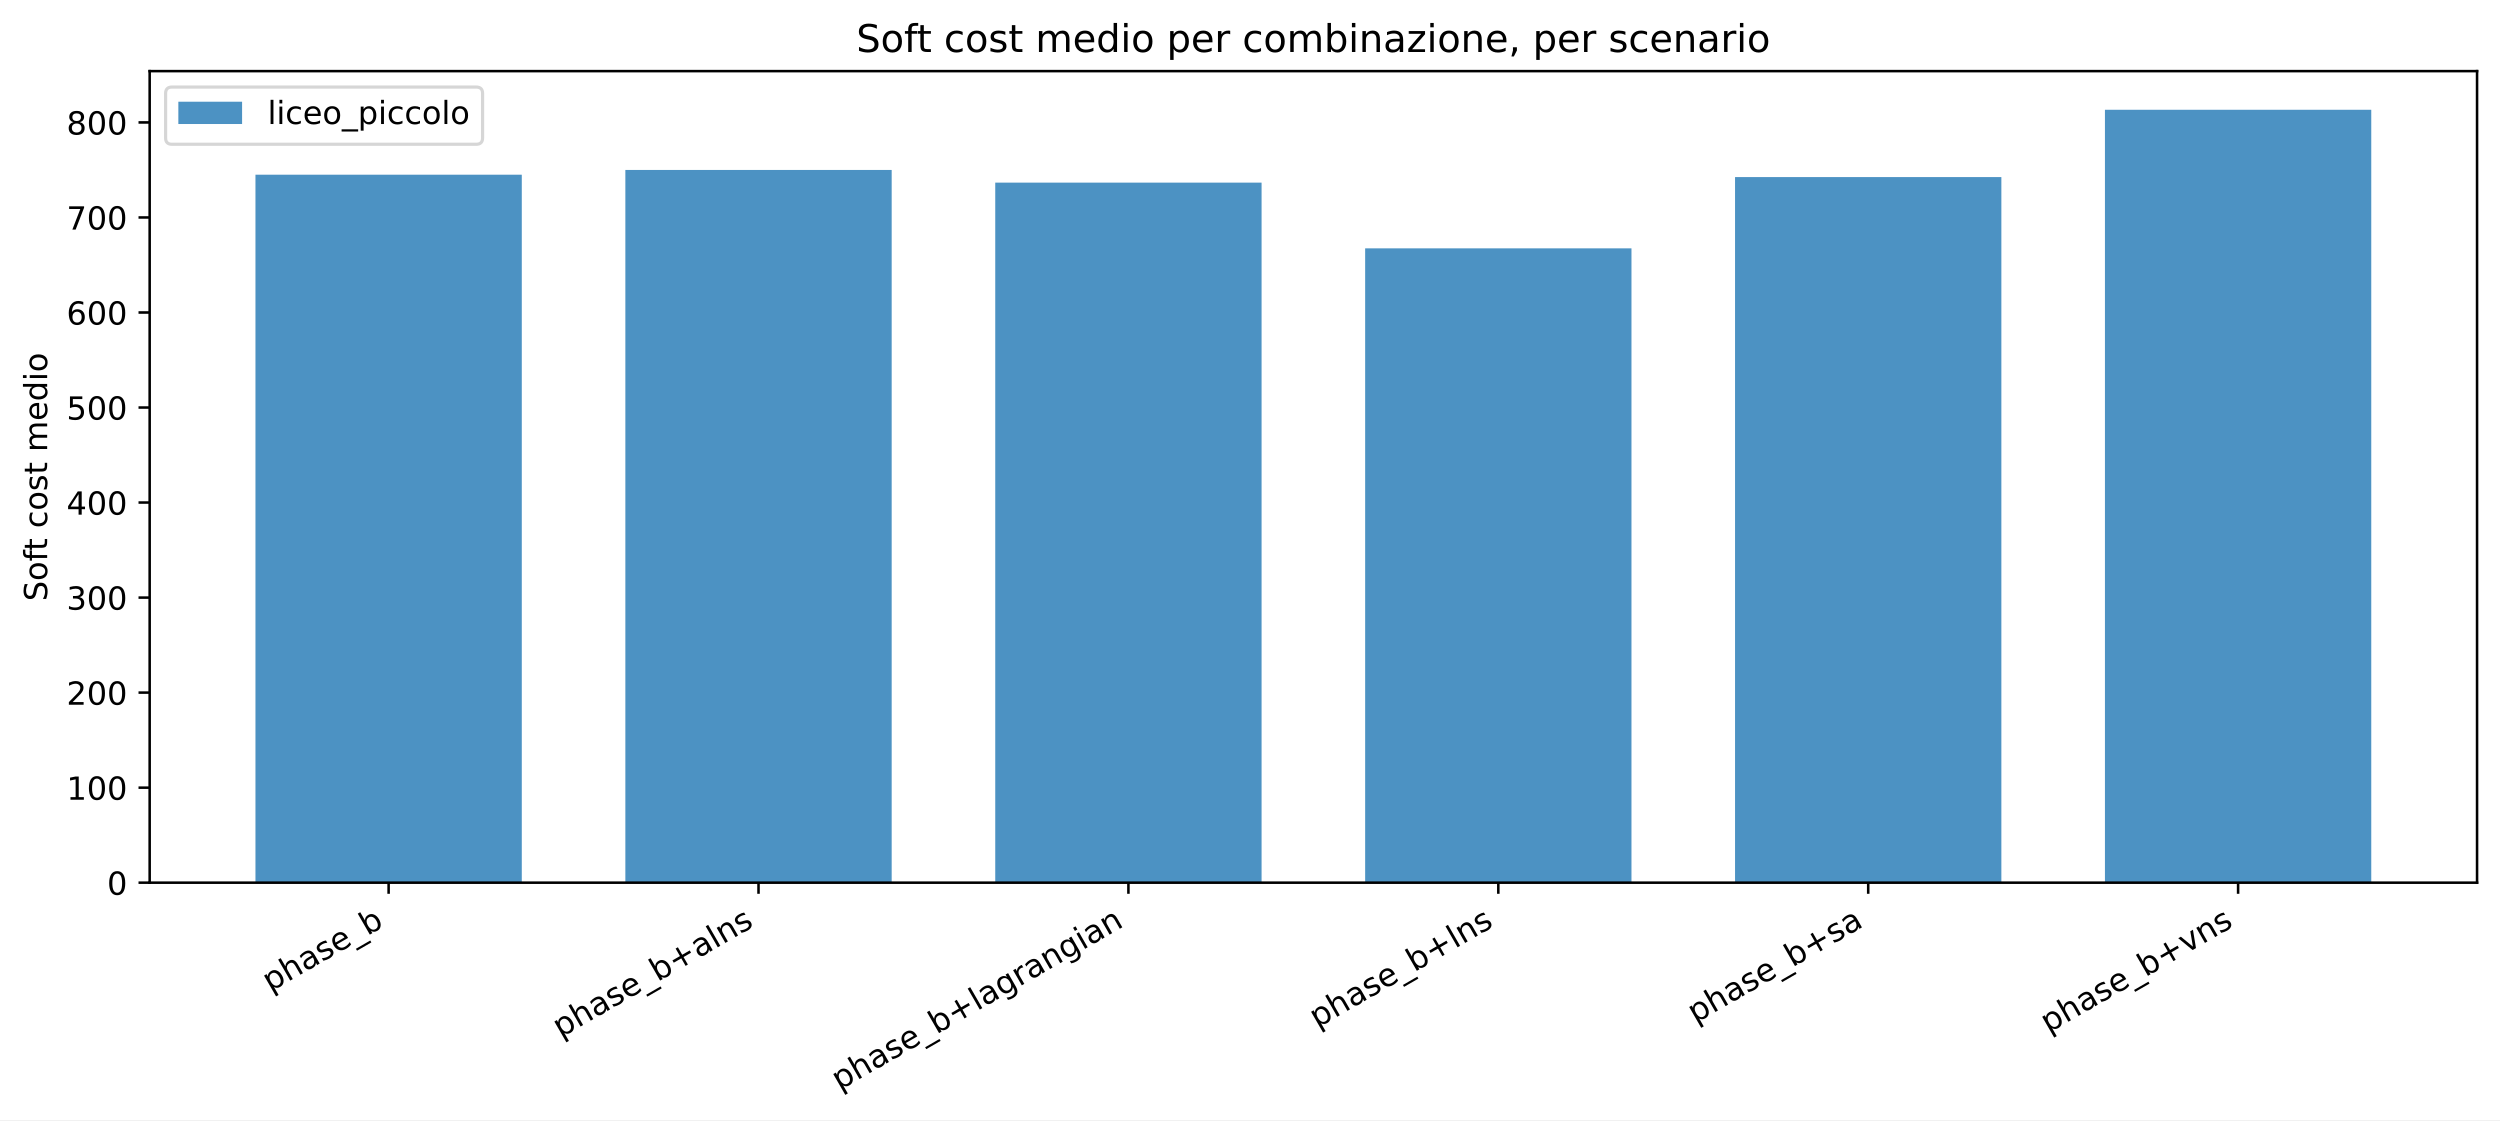
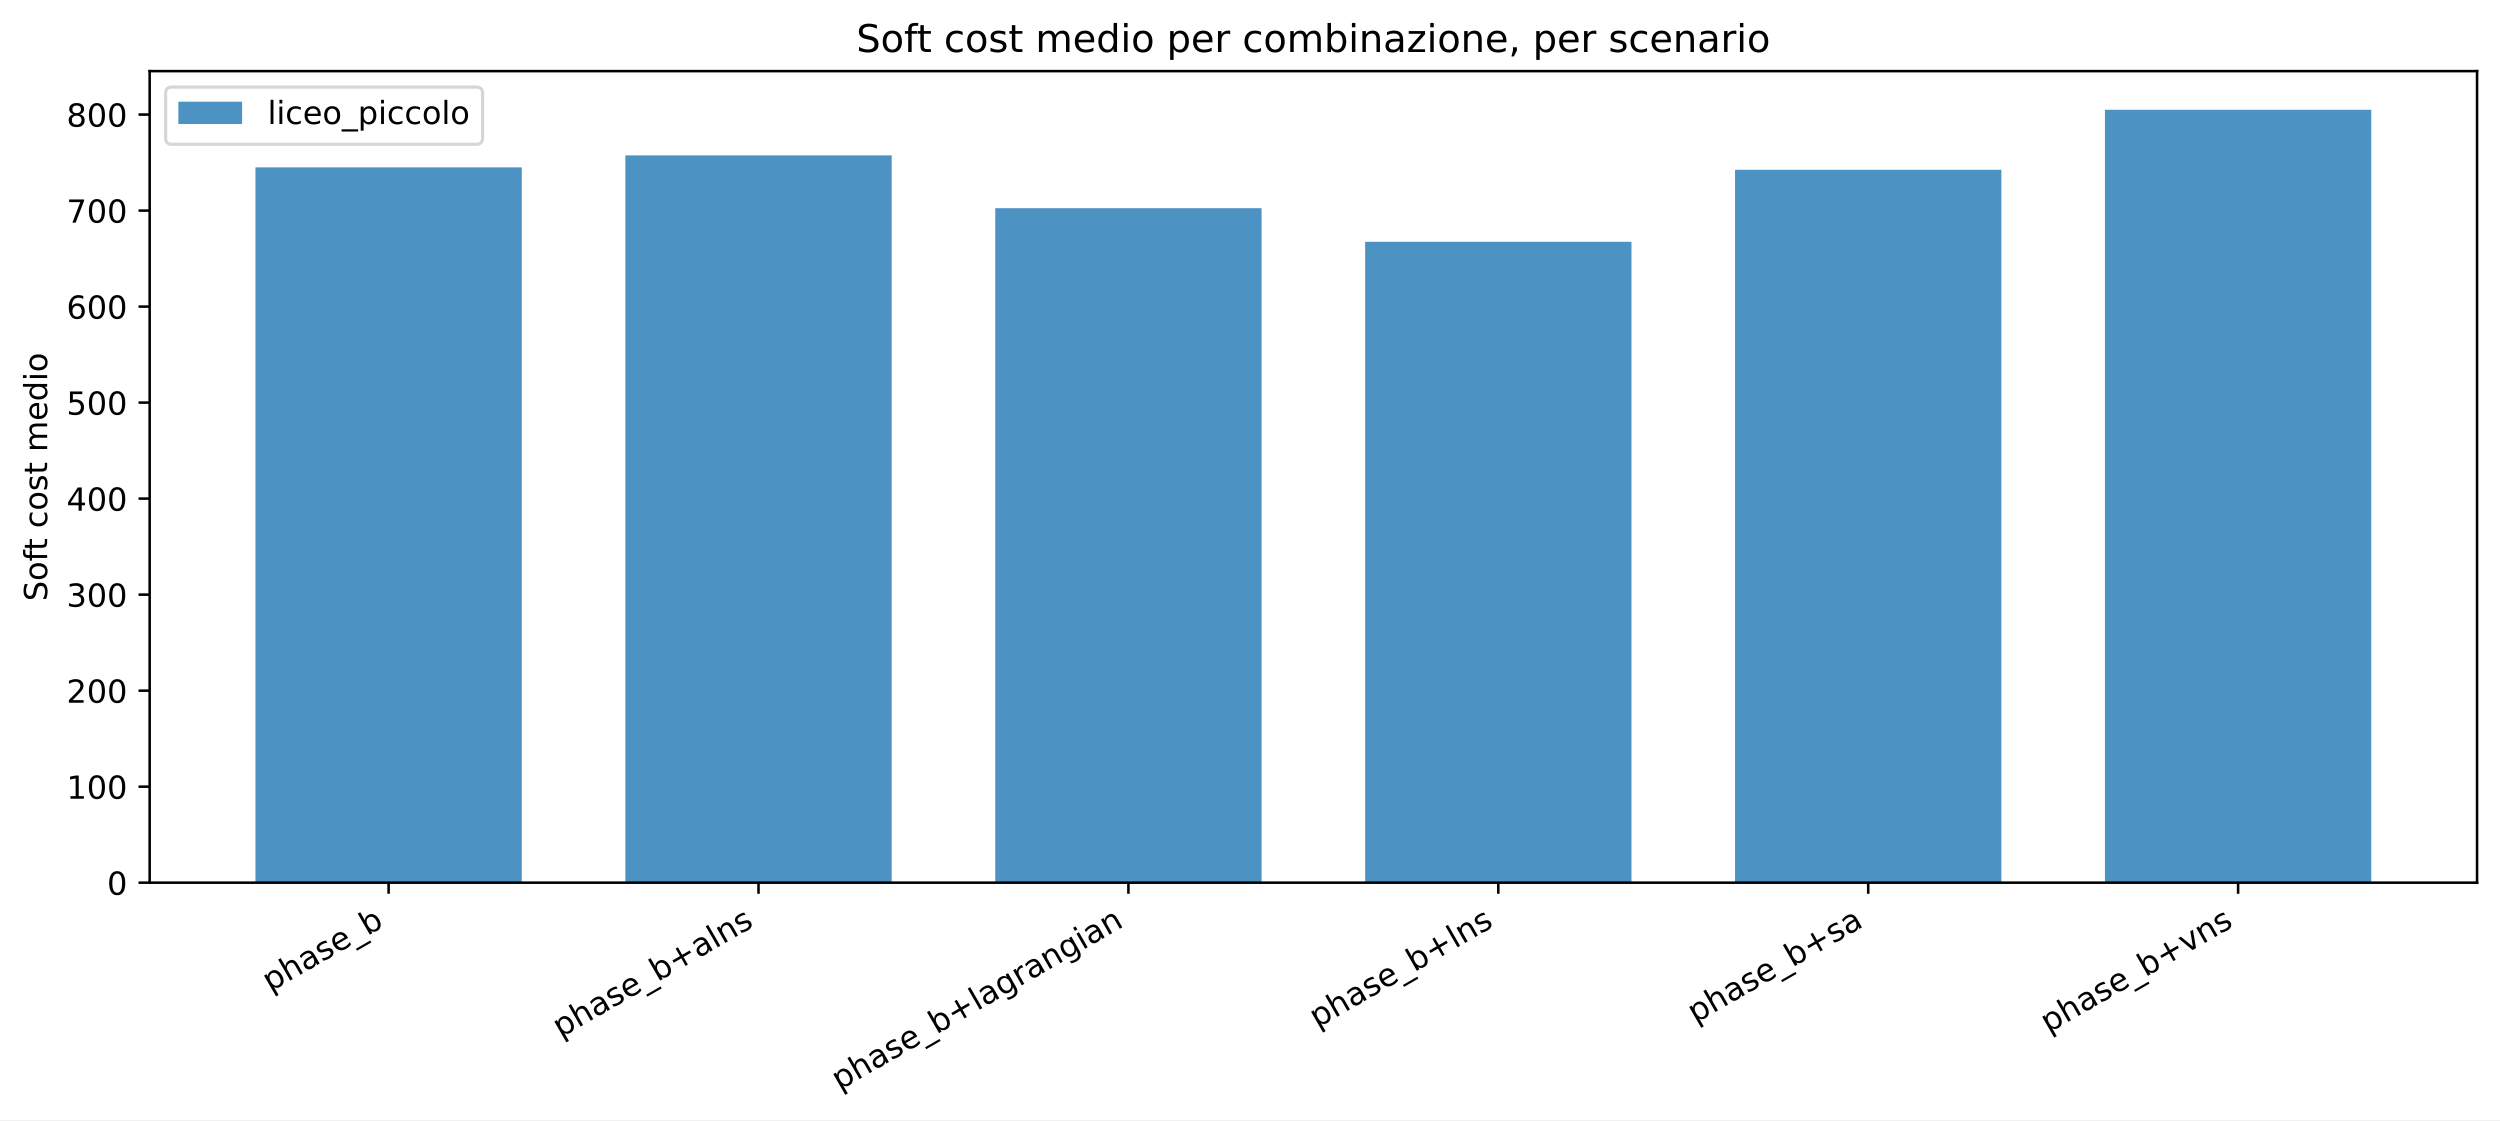
<svg xmlns="http://www.w3.org/2000/svg" xmlns:xlink="http://www.w3.org/1999/xlink" width="784.496pt" height="351.467pt" viewBox="0 0 784.496 351.467" version="1.1">
  <defs>
    <style type="text/css">*{stroke-linejoin: round; stroke-linecap: butt}</style>
  </defs>
  <g id="figure_1">
    <g id="patch_1">
      <path d="M 0 351.467  L 784.496 351.467  L 784.496 0  L 0 0  z " style="fill: #ffffff" />
    </g>
    <g id="axes_1">
      <g id="patch_2">
        <path d="M 46.966 276.981  L 777.296 276.981  L 777.296 22.318  L 46.966 22.318  z " style="fill: #ffffff" />
      </g>
      <g id="patch_3">
-         <path d="M 80.162 276.981  L 163.735 276.981  L 163.735 54.822  L 80.162 54.822  z " clip-path="url(#p5555bc2d50)" style="fill: #1f77b4; opacity: 0.8" />
+         <path d="M 80.162 276.981  L 163.735 276.981  L 163.735 52.522  L 80.162 52.522  z " clip-path="url(#p2e72223a0e)" style="fill: #1f77b4; opacity: 0.8" />
      </g>
      <g id="patch_4">
-         <path d="M 196.235 276.981  L 279.808 276.981  L 279.808 53.331  L 196.235 53.331  z " clip-path="url(#p5555bc2d50)" style="fill: #1f77b4; opacity: 0.8" />
+         <path d="M 196.235 276.981  L 279.808 276.981  L 279.808 48.756  L 196.235 48.756  z " clip-path="url(#p2e72223a0e)" style="fill: #1f77b4; opacity: 0.8" />
      </g>
      <g id="patch_5">
-         <path d="M 312.308 276.981  L 395.88 276.981  L 395.88 57.307  L 312.308 57.307  z " clip-path="url(#p5555bc2d50)" style="fill: #1f77b4; opacity: 0.8" />
+         <path d="M 312.308 276.981  L 395.88 276.981  L 395.88 65.327  L 312.308 65.327  z " clip-path="url(#p2e72223a0e)" style="fill: #1f77b4; opacity: 0.8" />
      </g>
      <g id="patch_6">
-         <path d="M 428.381 276.981  L 511.953 276.981  L 511.953 77.932  L 428.381 77.932  z " clip-path="url(#p5555bc2d50)" style="fill: #1f77b4; opacity: 0.8" />
+         <path d="M 428.381 276.981  L 511.953 276.981  L 511.953 75.872  L 428.381 75.872  z " clip-path="url(#p2e72223a0e)" style="fill: #1f77b4; opacity: 0.8" />
      </g>
      <g id="patch_7">
-         <path d="M 544.454 276.981  L 628.026 276.981  L 628.026 55.567  L 544.454 55.567  z " clip-path="url(#p5555bc2d50)" style="fill: #1f77b4; opacity: 0.8" />
+         <path d="M 544.454 276.981  L 628.026 276.981  L 628.026 53.275  L 544.454 53.275  z " clip-path="url(#p2e72223a0e)" style="fill: #1f77b4; opacity: 0.8" />
      </g>
      <g id="patch_8">
-         <path d="M 660.526 276.981  L 744.099 276.981  L 744.099 34.445  L 660.526 34.445  z " clip-path="url(#p5555bc2d50)" style="fill: #1f77b4; opacity: 0.8" />
+         <path d="M 660.526 276.981  L 744.099 276.981  L 744.099 34.445  L 660.526 34.445  z " clip-path="url(#p2e72223a0e)" style="fill: #1f77b4; opacity: 0.8" />
      </g>
      <g id="matplotlib.axis_1">
        <g id="xtick_1">
          <g id="line2d_1">
            <defs>
-               <path id="m126a533b2a" d="M 0 0  L 0 3.5  " style="stroke: #000000; stroke-width: 0.8" />
+               <path id="m4ba6f1b2e4" d="M 0 0  L 0 3.5  " style="stroke: #000000; stroke-width: 0.8" />
            </defs>
            <g>
-               <use xlink:href="#m126a533b2a" x="121.949" y="276.981" style="stroke: #000000; stroke-width: 0.8" />
+               <use xlink:href="#m4ba6f1b2e4" x="121.949" y="276.981" style="stroke: #000000; stroke-width: 0.8" />
            </g>
          </g>
          <g id="text_1">
            <g transform="translate(84.80804 311.3238) rotate(-30) scale(0.1 -0.1)">
              <defs>
                <path id="DejaVuSans-70" d="M 1159 525  L 1159 -1331  L 581 -1331  L 581 3500  L 1159 3500  L 1159 2969  Q 1341 3281 1617 3432  Q 1894 3584 2278 3584  Q 2916 3584 3314 3078  Q 3713 2572 3713 1747  Q 3713 922 3314 415  Q 2916 -91 2278 -91  Q 1894 -91 1617 61  Q 1341 213 1159 525  z M 3116 1747  Q 3116 2381 2855 2742  Q 2594 3103 2138 3103  Q 1681 3103 1420 2742  Q 1159 2381 1159 1747  Q 1159 1113 1420 752  Q 1681 391 2138 391  Q 2594 391 2855 752  Q 3116 1113 3116 1747  z " transform="scale(0.015625)" />
                <path id="DejaVuSans-68" d="M 3513 2113  L 3513 0  L 2938 0  L 2938 2094  Q 2938 2591 2744 2837  Q 2550 3084 2163 3084  Q 1697 3084 1428 2787  Q 1159 2491 1159 1978  L 1159 0  L 581 0  L 581 4863  L 1159 4863  L 1159 2956  Q 1366 3272 1645 3428  Q 1925 3584 2291 3584  Q 2894 3584 3203 3211  Q 3513 2838 3513 2113  z " transform="scale(0.015625)" />
                <path id="DejaVuSans-61" d="M 2194 1759  Q 1497 1759 1228 1600  Q 959 1441 959 1056  Q 959 750 1161 570  Q 1363 391 1709 391  Q 2188 391 2477 730  Q 2766 1069 2766 1631  L 2766 1759  L 2194 1759  z M 3341 1997  L 3341 0  L 2766 0  L 2766 531  Q 2569 213 2275 61  Q 1981 -91 1556 -91  Q 1019 -91 701 211  Q 384 513 384 1019  Q 384 1609 779 1909  Q 1175 2209 1959 2209  L 2766 2209  L 2766 2266  Q 2766 2663 2505 2880  Q 2244 3097 1772 3097  Q 1472 3097 1187 3025  Q 903 2953 641 2809  L 641 3341  Q 956 3463 1253 3523  Q 1550 3584 1831 3584  Q 2591 3584 2966 3190  Q 3341 2797 3341 1997  z " transform="scale(0.015625)" />
                <path id="DejaVuSans-73" d="M 2834 3397  L 2834 2853  Q 2591 2978 2328 3040  Q 2066 3103 1784 3103  Q 1356 3103 1142 2972  Q 928 2841 928 2578  Q 928 2378 1081 2264  Q 1234 2150 1697 2047  L 1894 2003  Q 2506 1872 2764 1633  Q 3022 1394 3022 966  Q 3022 478 2636 193  Q 2250 -91 1575 -91  Q 1294 -91 989 -36  Q 684 19 347 128  L 347 722  Q 666 556 975 473  Q 1284 391 1588 391  Q 1994 391 2212 530  Q 2431 669 2431 922  Q 2431 1156 2273 1281  Q 2116 1406 1581 1522  L 1381 1569  Q 847 1681 609 1914  Q 372 2147 372 2553  Q 372 3047 722 3315  Q 1072 3584 1716 3584  Q 2034 3584 2315 3537  Q 2597 3491 2834 3397  z " transform="scale(0.015625)" />
                <path id="DejaVuSans-65" d="M 3597 1894  L 3597 1613  L 953 1613  Q 991 1019 1311 708  Q 1631 397 2203 397  Q 2534 397 2845 478  Q 3156 559 3463 722  L 3463 178  Q 3153 47 2828 -22  Q 2503 -91 2169 -91  Q 1331 -91 842 396  Q 353 884 353 1716  Q 353 2575 817 3079  Q 1281 3584 2069 3584  Q 2775 3584 3186 3129  Q 3597 2675 3597 1894  z M 3022 2063  Q 3016 2534 2758 2815  Q 2500 3097 2075 3097  Q 1594 3097 1305 2825  Q 1016 2553 972 2059  L 3022 2063  z " transform="scale(0.015625)" />
                <path id="DejaVuSans-5f" d="M 3263 -1063  L 3263 -1509  L -63 -1509  L -63 -1063  L 3263 -1063  z " transform="scale(0.015625)" />
                <path id="DejaVuSans-62" d="M 3116 1747  Q 3116 2381 2855 2742  Q 2594 3103 2138 3103  Q 1681 3103 1420 2742  Q 1159 2381 1159 1747  Q 1159 1113 1420 752  Q 1681 391 2138 391  Q 2594 391 2855 752  Q 3116 1113 3116 1747  z M 1159 2969  Q 1341 3281 1617 3432  Q 1894 3584 2278 3584  Q 2916 3584 3314 3078  Q 3713 2572 3713 1747  Q 3713 922 3314 415  Q 2916 -91 2278 -91  Q 1894 -91 1617 61  Q 1341 213 1159 525  L 1159 0  L 581 0  L 581 4863  L 1159 4863  L 1159 2969  z " transform="scale(0.015625)" />
              </defs>
              <use xlink:href="#DejaVuSans-70" />
              <use xlink:href="#DejaVuSans-68" transform="translate(63.47656 0)" />
              <use xlink:href="#DejaVuSans-61" transform="translate(126.8555 0)" />
              <use xlink:href="#DejaVuSans-73" transform="translate(188.1348 0)" />
              <use xlink:href="#DejaVuSans-65" transform="translate(240.2344 0)" />
              <use xlink:href="#DejaVuSans-5f" transform="translate(301.7578 0)" />
              <use xlink:href="#DejaVuSans-62" transform="translate(351.7578 0)" />
            </g>
          </g>
        </g>
        <g id="xtick_2">
          <g id="line2d_2">
            <g>
-               <use xlink:href="#m126a533b2a" x="238.021" y="276.981" style="stroke: #000000; stroke-width: 0.8" />
+               <use xlink:href="#m4ba6f1b2e4" x="238.021" y="276.981" style="stroke: #000000; stroke-width: 0.8" />
            </g>
          </g>
          <g id="text_2">
            <g transform="translate(175.9109 325.7403) rotate(-30) scale(0.1 -0.1)">
              <defs>
                <path id="DejaVuSans-2b" d="M 2944 4013  L 2944 2272  L 4684 2272  L 4684 1741  L 2944 1741  L 2944 0  L 2419 0  L 2419 1741  L 678 1741  L 678 2272  L 2419 2272  L 2419 4013  L 2944 4013  z " transform="scale(0.015625)" />
                <path id="DejaVuSans-6c" d="M 603 4863  L 1178 4863  L 1178 0  L 603 0  L 603 4863  z " transform="scale(0.015625)" />
                <path id="DejaVuSans-6e" d="M 3513 2113  L 3513 0  L 2938 0  L 2938 2094  Q 2938 2591 2744 2837  Q 2550 3084 2163 3084  Q 1697 3084 1428 2787  Q 1159 2491 1159 1978  L 1159 0  L 581 0  L 581 3500  L 1159 3500  L 1159 2956  Q 1366 3272 1645 3428  Q 1925 3584 2291 3584  Q 2894 3584 3203 3211  Q 3513 2838 3513 2113  z " transform="scale(0.015625)" />
              </defs>
              <use xlink:href="#DejaVuSans-70" />
              <use xlink:href="#DejaVuSans-68" transform="translate(63.47656 0)" />
              <use xlink:href="#DejaVuSans-61" transform="translate(126.8555 0)" />
              <use xlink:href="#DejaVuSans-73" transform="translate(188.1348 0)" />
              <use xlink:href="#DejaVuSans-65" transform="translate(240.2344 0)" />
              <use xlink:href="#DejaVuSans-5f" transform="translate(301.7578 0)" />
              <use xlink:href="#DejaVuSans-62" transform="translate(351.7578 0)" />
              <use xlink:href="#DejaVuSans-2b" transform="translate(415.2344 0)" />
              <use xlink:href="#DejaVuSans-61" transform="translate(499.0234 0)" />
              <use xlink:href="#DejaVuSans-6c" transform="translate(560.3027 0)" />
              <use xlink:href="#DejaVuSans-6e" transform="translate(588.0859 0)" />
              <use xlink:href="#DejaVuSans-73" transform="translate(651.4648 0)" />
            </g>
          </g>
        </g>
        <g id="xtick_3">
          <g id="line2d_3">
            <g>
-               <use xlink:href="#m126a533b2a" x="354.094" y="276.981" style="stroke: #000000; stroke-width: 0.8" />
+               <use xlink:href="#m4ba6f1b2e4" x="354.094" y="276.981" style="stroke: #000000; stroke-width: 0.8" />
            </g>
          </g>
          <g id="text_3">
            <g transform="translate(263.4305 342.2254) rotate(-30) scale(0.1 -0.1)">
              <defs>
                <path id="DejaVuSans-67" d="M 2906 1791  Q 2906 2416 2648 2759  Q 2391 3103 1925 3103  Q 1463 3103 1205 2759  Q 947 2416 947 1791  Q 947 1169 1205 825  Q 1463 481 1925 481  Q 2391 481 2648 825  Q 2906 1169 2906 1791  z M 3481 434  Q 3481 -459 3084 -895  Q 2688 -1331 1869 -1331  Q 1566 -1331 1297 -1286  Q 1028 -1241 775 -1147  L 775 -588  Q 1028 -725 1275 -790  Q 1522 -856 1778 -856  Q 2344 -856 2625 -561  Q 2906 -266 2906 331  L 2906 616  Q 2728 306 2450 153  Q 2172 0 1784 0  Q 1141 0 747 490  Q 353 981 353 1791  Q 353 2603 747 3093  Q 1141 3584 1784 3584  Q 2172 3584 2450 3431  Q 2728 3278 2906 2969  L 2906 3500  L 3481 3500  L 3481 434  z " transform="scale(0.015625)" />
                <path id="DejaVuSans-72" d="M 2631 2963  Q 2534 3019 2420 3045  Q 2306 3072 2169 3072  Q 1681 3072 1420 2755  Q 1159 2438 1159 1844  L 1159 0  L 581 0  L 581 3500  L 1159 3500  L 1159 2956  Q 1341 3275 1631 3429  Q 1922 3584 2338 3584  Q 2397 3584 2469 3576  Q 2541 3569 2628 3553  L 2631 2963  z " transform="scale(0.015625)" />
                <path id="DejaVuSans-69" d="M 603 3500  L 1178 3500  L 1178 0  L 603 0  L 603 3500  z M 603 4863  L 1178 4863  L 1178 4134  L 603 4134  L 603 4863  z " transform="scale(0.015625)" />
              </defs>
              <use xlink:href="#DejaVuSans-70" />
              <use xlink:href="#DejaVuSans-68" transform="translate(63.47656 0)" />
              <use xlink:href="#DejaVuSans-61" transform="translate(126.8555 0)" />
              <use xlink:href="#DejaVuSans-73" transform="translate(188.1348 0)" />
              <use xlink:href="#DejaVuSans-65" transform="translate(240.2344 0)" />
              <use xlink:href="#DejaVuSans-5f" transform="translate(301.7578 0)" />
              <use xlink:href="#DejaVuSans-62" transform="translate(351.7578 0)" />
              <use xlink:href="#DejaVuSans-2b" transform="translate(415.2344 0)" />
              <use xlink:href="#DejaVuSans-6c" transform="translate(499.0234 0)" />
              <use xlink:href="#DejaVuSans-61" transform="translate(526.8066 0)" />
              <use xlink:href="#DejaVuSans-67" transform="translate(588.0859 0)" />
              <use xlink:href="#DejaVuSans-72" transform="translate(651.5625 0)" />
              <use xlink:href="#DejaVuSans-61" transform="translate(692.6758 0)" />
              <use xlink:href="#DejaVuSans-6e" transform="translate(753.9551 0)" />
              <use xlink:href="#DejaVuSans-67" transform="translate(817.334 0)" />
              <use xlink:href="#DejaVuSans-69" transform="translate(880.8105 0)" />
              <use xlink:href="#DejaVuSans-61" transform="translate(908.5938 0)" />
              <use xlink:href="#DejaVuSans-6e" transform="translate(969.873 0)" />
            </g>
          </g>
        </g>
        <g id="xtick_4">
          <g id="line2d_4">
            <g>
-               <use xlink:href="#m126a533b2a" x="470.167" y="276.981" style="stroke: #000000; stroke-width: 0.8" />
+               <use xlink:href="#m4ba6f1b2e4" x="470.167" y="276.981" style="stroke: #000000; stroke-width: 0.8" />
            </g>
          </g>
          <g id="text_4">
            <g transform="translate(413.3636 322.6762) rotate(-30) scale(0.1 -0.1)">
              <use xlink:href="#DejaVuSans-70" />
              <use xlink:href="#DejaVuSans-68" transform="translate(63.47656 0)" />
              <use xlink:href="#DejaVuSans-61" transform="translate(126.8555 0)" />
              <use xlink:href="#DejaVuSans-73" transform="translate(188.1348 0)" />
              <use xlink:href="#DejaVuSans-65" transform="translate(240.2344 0)" />
              <use xlink:href="#DejaVuSans-5f" transform="translate(301.7578 0)" />
              <use xlink:href="#DejaVuSans-62" transform="translate(351.7578 0)" />
              <use xlink:href="#DejaVuSans-2b" transform="translate(415.2344 0)" />
              <use xlink:href="#DejaVuSans-6c" transform="translate(499.0234 0)" />
              <use xlink:href="#DejaVuSans-6e" transform="translate(526.8066 0)" />
              <use xlink:href="#DejaVuSans-73" transform="translate(590.1855 0)" />
            </g>
          </g>
        </g>
        <g id="xtick_5">
          <g id="line2d_5">
            <g>
-               <use xlink:href="#m126a533b2a" x="586.24" y="276.981" style="stroke: #000000; stroke-width: 0.8" />
+               <use xlink:href="#m4ba6f1b2e4" x="586.24" y="276.981" style="stroke: #000000; stroke-width: 0.8" />
            </g>
          </g>
          <g id="text_5">
            <g transform="translate(532.0236 321.1824) rotate(-30) scale(0.1 -0.1)">
              <use xlink:href="#DejaVuSans-70" />
              <use xlink:href="#DejaVuSans-68" transform="translate(63.47656 0)" />
              <use xlink:href="#DejaVuSans-61" transform="translate(126.8555 0)" />
              <use xlink:href="#DejaVuSans-73" transform="translate(188.1348 0)" />
              <use xlink:href="#DejaVuSans-65" transform="translate(240.2344 0)" />
              <use xlink:href="#DejaVuSans-5f" transform="translate(301.7578 0)" />
              <use xlink:href="#DejaVuSans-62" transform="translate(351.7578 0)" />
              <use xlink:href="#DejaVuSans-2b" transform="translate(415.2344 0)" />
              <use xlink:href="#DejaVuSans-73" transform="translate(499.0234 0)" />
              <use xlink:href="#DejaVuSans-61" transform="translate(551.123 0)" />
            </g>
          </g>
        </g>
        <g id="xtick_6">
          <g id="line2d_6">
            <g>
-               <use xlink:href="#m126a533b2a" x="702.313" y="276.981" style="stroke: #000000; stroke-width: 0.8" />
+               <use xlink:href="#m4ba6f1b2e4" x="702.313" y="276.981" style="stroke: #000000; stroke-width: 0.8" />
            </g>
          </g>
          <g id="text_6">
            <g transform="translate(642.7893 324.2465) rotate(-30) scale(0.1 -0.1)">
              <defs>
                <path id="DejaVuSans-76" d="M 191 3500  L 800 3500  L 1894 563  L 2988 3500  L 3597 3500  L 2284 0  L 1503 0  L 191 3500  z " transform="scale(0.015625)" />
              </defs>
              <use xlink:href="#DejaVuSans-70" />
              <use xlink:href="#DejaVuSans-68" transform="translate(63.47656 0)" />
              <use xlink:href="#DejaVuSans-61" transform="translate(126.8555 0)" />
              <use xlink:href="#DejaVuSans-73" transform="translate(188.1348 0)" />
              <use xlink:href="#DejaVuSans-65" transform="translate(240.2344 0)" />
              <use xlink:href="#DejaVuSans-5f" transform="translate(301.7578 0)" />
              <use xlink:href="#DejaVuSans-62" transform="translate(351.7578 0)" />
              <use xlink:href="#DejaVuSans-2b" transform="translate(415.2344 0)" />
              <use xlink:href="#DejaVuSans-76" transform="translate(499.0234 0)" />
              <use xlink:href="#DejaVuSans-6e" transform="translate(558.2031 0)" />
              <use xlink:href="#DejaVuSans-73" transform="translate(621.582 0)" />
            </g>
          </g>
        </g>
      </g>
      <g id="matplotlib.axis_2">
        <g id="ytick_1">
          <g id="line2d_7">
            <defs>
-               <path id="m90b33617ba" d="M 0 0  L -3.5 0  " style="stroke: #000000; stroke-width: 0.8" />
+               <path id="m778382816f" d="M 0 0  L -3.5 0  " style="stroke: #000000; stroke-width: 0.8" />
            </defs>
            <g>
-               <use xlink:href="#m90b33617ba" x="46.966" y="276.981" style="stroke: #000000; stroke-width: 0.8" />
+               <use xlink:href="#m778382816f" x="46.966" y="276.981" style="stroke: #000000; stroke-width: 0.8" />
            </g>
          </g>
          <g id="text_7">
            <g transform="translate(33.60312 280.7801) scale(0.1 -0.1)">
              <defs>
                <path id="DejaVuSans-30" d="M 2034 4250  Q 1547 4250 1301 3770  Q 1056 3291 1056 2328  Q 1056 1369 1301 889  Q 1547 409 2034 409  Q 2525 409 2770 889  Q 3016 1369 3016 2328  Q 3016 3291 2770 3770  Q 2525 4250 2034 4250  z M 2034 4750  Q 2819 4750 3233 4129  Q 3647 3509 3647 2328  Q 3647 1150 3233 529  Q 2819 -91 2034 -91  Q 1250 -91 836 529  Q 422 1150 422 2328  Q 422 3509 836 4129  Q 1250 4750 2034 4750  z " transform="scale(0.015625)" />
              </defs>
              <use xlink:href="#DejaVuSans-30" />
            </g>
          </g>
        </g>
        <g id="ytick_2">
          <g id="line2d_8">
            <g>
-               <use xlink:href="#m90b33617ba" x="46.966" y="247.161" style="stroke: #000000; stroke-width: 0.8" />
+               <use xlink:href="#m778382816f" x="46.966" y="246.852" style="stroke: #000000; stroke-width: 0.8" />
            </g>
          </g>
          <g id="text_8">
-             <g transform="translate(20.87813 250.9601) scale(0.1 -0.1)">
+             <g transform="translate(20.87813 250.6514) scale(0.1 -0.1)">
              <defs>
                <path id="DejaVuSans-31" d="M 794 531  L 1825 531  L 1825 4091  L 703 3866  L 703 4441  L 1819 4666  L 2450 4666  L 2450 531  L 3481 531  L 3481 0  L 794 0  L 794 531  z " transform="scale(0.015625)" />
              </defs>
              <use xlink:href="#DejaVuSans-31" />
              <use xlink:href="#DejaVuSans-30" transform="translate(63.62305 0)" />
              <use xlink:href="#DejaVuSans-30" transform="translate(127.2461 0)" />
            </g>
          </g>
        </g>
        <g id="ytick_3">
          <g id="line2d_9">
            <g>
-               <use xlink:href="#m90b33617ba" x="46.966" y="217.341" style="stroke: #000000; stroke-width: 0.8" />
+               <use xlink:href="#m778382816f" x="46.966" y="216.724" style="stroke: #000000; stroke-width: 0.8" />
            </g>
          </g>
          <g id="text_9">
-             <g transform="translate(20.87813 221.1401) scale(0.1 -0.1)">
+             <g transform="translate(20.87813 220.5227) scale(0.1 -0.1)">
              <defs>
                <path id="DejaVuSans-32" d="M 1228 531  L 3431 531  L 3431 0  L 469 0  L 469 531  Q 828 903 1448 1529  Q 2069 2156 2228 2338  Q 2531 2678 2651 2914  Q 2772 3150 2772 3378  Q 2772 3750 2511 3984  Q 2250 4219 1831 4219  Q 1534 4219 1204 4116  Q 875 4013 500 3803  L 500 4441  Q 881 4594 1212 4672  Q 1544 4750 1819 4750  Q 2544 4750 2975 4387  Q 3406 4025 3406 3419  Q 3406 3131 3298 2873  Q 3191 2616 2906 2266  Q 2828 2175 2409 1742  Q 1991 1309 1228 531  z " transform="scale(0.015625)" />
              </defs>
              <use xlink:href="#DejaVuSans-32" />
              <use xlink:href="#DejaVuSans-30" transform="translate(63.62305 0)" />
              <use xlink:href="#DejaVuSans-30" transform="translate(127.2461 0)" />
            </g>
          </g>
        </g>
        <g id="ytick_4">
          <g id="line2d_10">
            <g>
-               <use xlink:href="#m90b33617ba" x="46.966" y="187.521" style="stroke: #000000; stroke-width: 0.8" />
+               <use xlink:href="#m778382816f" x="46.966" y="186.595" style="stroke: #000000; stroke-width: 0.8" />
            </g>
          </g>
          <g id="text_10">
-             <g transform="translate(20.87813 191.3201) scale(0.1 -0.1)">
+             <g transform="translate(20.87813 190.394) scale(0.1 -0.1)">
              <defs>
                <path id="DejaVuSans-33" d="M 2597 2516  Q 3050 2419 3304 2112  Q 3559 1806 3559 1356  Q 3559 666 3084 287  Q 2609 -91 1734 -91  Q 1441 -91 1130 -33  Q 819 25 488 141  L 488 750  Q 750 597 1062 519  Q 1375 441 1716 441  Q 2309 441 2620 675  Q 2931 909 2931 1356  Q 2931 1769 2642 2001  Q 2353 2234 1838 2234  L 1294 2234  L 1294 2753  L 1863 2753  Q 2328 2753 2575 2939  Q 2822 3125 2822 3475  Q 2822 3834 2567 4026  Q 2313 4219 1838 4219  Q 1578 4219 1281 4162  Q 984 4106 628 3988  L 628 4550  Q 988 4650 1302 4700  Q 1616 4750 1894 4750  Q 2613 4750 3031 4423  Q 3450 4097 3450 3541  Q 3450 3153 3228 2886  Q 3006 2619 2597 2516  z " transform="scale(0.015625)" />
              </defs>
              <use xlink:href="#DejaVuSans-33" />
              <use xlink:href="#DejaVuSans-30" transform="translate(63.62305 0)" />
              <use xlink:href="#DejaVuSans-30" transform="translate(127.2461 0)" />
            </g>
          </g>
        </g>
        <g id="ytick_5">
          <g id="line2d_11">
            <g>
-               <use xlink:href="#m90b33617ba" x="46.966" y="157.701" style="stroke: #000000; stroke-width: 0.8" />
+               <use xlink:href="#m778382816f" x="46.966" y="156.466" style="stroke: #000000; stroke-width: 0.8" />
            </g>
          </g>
          <g id="text_11">
-             <g transform="translate(20.87813 161.5001) scale(0.1 -0.1)">
+             <g transform="translate(20.87813 160.2654) scale(0.1 -0.1)">
              <defs>
                <path id="DejaVuSans-34" d="M 2419 4116  L 825 1625  L 2419 1625  L 2419 4116  z M 2253 4666  L 3047 4666  L 3047 1625  L 3713 1625  L 3713 1100  L 3047 1100  L 3047 0  L 2419 0  L 2419 1100  L 313 1100  L 313 1709  L 2253 4666  z " transform="scale(0.015625)" />
              </defs>
              <use xlink:href="#DejaVuSans-34" />
              <use xlink:href="#DejaVuSans-30" transform="translate(63.62305 0)" />
              <use xlink:href="#DejaVuSans-30" transform="translate(127.2461 0)" />
            </g>
          </g>
        </g>
        <g id="ytick_6">
          <g id="line2d_12">
            <g>
-               <use xlink:href="#m90b33617ba" x="46.966" y="127.881" style="stroke: #000000; stroke-width: 0.8" />
+               <use xlink:href="#m778382816f" x="46.966" y="126.337" style="stroke: #000000; stroke-width: 0.8" />
            </g>
          </g>
          <g id="text_12">
-             <g transform="translate(20.87813 131.6801) scale(0.1 -0.1)">
+             <g transform="translate(20.87813 130.1367) scale(0.1 -0.1)">
              <defs>
                <path id="DejaVuSans-35" d="M 691 4666  L 3169 4666  L 3169 4134  L 1269 4134  L 1269 2991  Q 1406 3038 1543 3061  Q 1681 3084 1819 3084  Q 2600 3084 3056 2656  Q 3513 2228 3513 1497  Q 3513 744 3044 326  Q 2575 -91 1722 -91  Q 1428 -91 1123 -41  Q 819 9 494 109  L 494 744  Q 775 591 1075 516  Q 1375 441 1709 441  Q 2250 441 2565 725  Q 2881 1009 2881 1497  Q 2881 1984 2565 2268  Q 2250 2553 1709 2553  Q 1456 2553 1204 2497  Q 953 2441 691 2322  L 691 4666  z " transform="scale(0.015625)" />
              </defs>
              <use xlink:href="#DejaVuSans-35" />
              <use xlink:href="#DejaVuSans-30" transform="translate(63.62305 0)" />
              <use xlink:href="#DejaVuSans-30" transform="translate(127.2461 0)" />
            </g>
          </g>
        </g>
        <g id="ytick_7">
          <g id="line2d_13">
            <g>
-               <use xlink:href="#m90b33617ba" x="46.966" y="98.061" style="stroke: #000000; stroke-width: 0.8" />
+               <use xlink:href="#m778382816f" x="46.966" y="96.209" style="stroke: #000000; stroke-width: 0.8" />
            </g>
          </g>
          <g id="text_13">
-             <g transform="translate(20.87813 101.8601) scale(0.1 -0.1)">
+             <g transform="translate(20.87813 100.008) scale(0.1 -0.1)">
              <defs>
                <path id="DejaVuSans-36" d="M 2113 2584  Q 1688 2584 1439 2293  Q 1191 2003 1191 1497  Q 1191 994 1439 701  Q 1688 409 2113 409  Q 2538 409 2786 701  Q 3034 994 3034 1497  Q 3034 2003 2786 2293  Q 2538 2584 2113 2584  z M 3366 4563  L 3366 3988  Q 3128 4100 2886 4159  Q 2644 4219 2406 4219  Q 1781 4219 1451 3797  Q 1122 3375 1075 2522  Q 1259 2794 1537 2939  Q 1816 3084 2150 3084  Q 2853 3084 3261 2657  Q 3669 2231 3669 1497  Q 3669 778 3244 343  Q 2819 -91 2113 -91  Q 1303 -91 875 529  Q 447 1150 447 2328  Q 447 3434 972 4092  Q 1497 4750 2381 4750  Q 2619 4750 2861 4703  Q 3103 4656 3366 4563  z " transform="scale(0.015625)" />
              </defs>
              <use xlink:href="#DejaVuSans-36" />
              <use xlink:href="#DejaVuSans-30" transform="translate(63.62305 0)" />
              <use xlink:href="#DejaVuSans-30" transform="translate(127.2461 0)" />
            </g>
          </g>
        </g>
        <g id="ytick_8">
          <g id="line2d_14">
            <g>
-               <use xlink:href="#m90b33617ba" x="46.966" y="68.241" style="stroke: #000000; stroke-width: 0.8" />
+               <use xlink:href="#m778382816f" x="46.966" y="66.08" style="stroke: #000000; stroke-width: 0.8" />
            </g>
          </g>
          <g id="text_14">
-             <g transform="translate(20.87813 72.04014) scale(0.1 -0.1)">
+             <g transform="translate(20.87813 69.87927) scale(0.1 -0.1)">
              <defs>
                <path id="DejaVuSans-37" d="M 525 4666  L 3525 4666  L 3525 4397  L 1831 0  L 1172 0  L 2766 4134  L 525 4134  L 525 4666  z " transform="scale(0.015625)" />
              </defs>
              <use xlink:href="#DejaVuSans-37" />
              <use xlink:href="#DejaVuSans-30" transform="translate(63.62305 0)" />
              <use xlink:href="#DejaVuSans-30" transform="translate(127.2461 0)" />
            </g>
          </g>
        </g>
        <g id="ytick_9">
          <g id="line2d_15">
            <g>
-               <use xlink:href="#m90b33617ba" x="46.966" y="38.421" style="stroke: #000000; stroke-width: 0.8" />
+               <use xlink:href="#m778382816f" x="46.966" y="35.951" style="stroke: #000000; stroke-width: 0.8" />
            </g>
          </g>
          <g id="text_15">
-             <g transform="translate(20.87813 42.22014) scale(0.1 -0.1)">
+             <g transform="translate(20.87813 39.75058) scale(0.1 -0.1)">
              <defs>
                <path id="DejaVuSans-38" d="M 2034 2216  Q 1584 2216 1326 1975  Q 1069 1734 1069 1313  Q 1069 891 1326 650  Q 1584 409 2034 409  Q 2484 409 2743 651  Q 3003 894 3003 1313  Q 3003 1734 2745 1975  Q 2488 2216 2034 2216  z M 1403 2484  Q 997 2584 770 2862  Q 544 3141 544 3541  Q 544 4100 942 4425  Q 1341 4750 2034 4750  Q 2731 4750 3128 4425  Q 3525 4100 3525 3541  Q 3525 3141 3298 2862  Q 3072 2584 2669 2484  Q 3125 2378 3379 2068  Q 3634 1759 3634 1313  Q 3634 634 3220 271  Q 2806 -91 2034 -91  Q 1263 -91 848 271  Q 434 634 434 1313  Q 434 1759 690 2068  Q 947 2378 1403 2484  z M 1172 3481  Q 1172 3119 1398 2916  Q 1625 2713 2034 2713  Q 2441 2713 2670 2916  Q 2900 3119 2900 3481  Q 2900 3844 2670 4047  Q 2441 4250 2034 4250  Q 1625 4250 1398 4047  Q 1172 3844 1172 3481  z " transform="scale(0.015625)" />
              </defs>
              <use xlink:href="#DejaVuSans-38" />
              <use xlink:href="#DejaVuSans-30" transform="translate(63.62305 0)" />
              <use xlink:href="#DejaVuSans-30" transform="translate(127.2461 0)" />
            </g>
          </g>
        </g>
        <g id="text_16">
          <g transform="translate(14.79844 188.637) rotate(-90) scale(0.1 -0.1)">
            <defs>
              <path id="DejaVuSans-53" d="M 3425 4513  L 3425 3897  Q 3066 4069 2747 4153  Q 2428 4238 2131 4238  Q 1616 4238 1336 4038  Q 1056 3838 1056 3469  Q 1056 3159 1242 3001  Q 1428 2844 1947 2747  L 2328 2669  Q 3034 2534 3370 2195  Q 3706 1856 3706 1288  Q 3706 609 3251 259  Q 2797 -91 1919 -91  Q 1588 -91 1214 -16  Q 841 59 441 206  L 441 856  Q 825 641 1194 531  Q 1563 422 1919 422  Q 2459 422 2753 634  Q 3047 847 3047 1241  Q 3047 1584 2836 1778  Q 2625 1972 2144 2069  L 1759 2144  Q 1053 2284 737 2584  Q 422 2884 422 3419  Q 422 4038 858 4394  Q 1294 4750 2059 4750  Q 2388 4750 2728 4690  Q 3069 4631 3425 4513  z " transform="scale(0.015625)" />
              <path id="DejaVuSans-6f" d="M 1959 3097  Q 1497 3097 1228 2736  Q 959 2375 959 1747  Q 959 1119 1226 758  Q 1494 397 1959 397  Q 2419 397 2687 759  Q 2956 1122 2956 1747  Q 2956 2369 2687 2733  Q 2419 3097 1959 3097  z M 1959 3584  Q 2709 3584 3137 3096  Q 3566 2609 3566 1747  Q 3566 888 3137 398  Q 2709 -91 1959 -91  Q 1206 -91 779 398  Q 353 888 353 1747  Q 353 2609 779 3096  Q 1206 3584 1959 3584  z " transform="scale(0.015625)" />
              <path id="DejaVuSans-66" d="M 2375 4863  L 2375 4384  L 1825 4384  Q 1516 4384 1395 4259  Q 1275 4134 1275 3809  L 1275 3500  L 2222 3500  L 2222 3053  L 1275 3053  L 1275 0  L 697 0  L 697 3053  L 147 3053  L 147 3500  L 697 3500  L 697 3744  Q 697 4328 969 4595  Q 1241 4863 1831 4863  L 2375 4863  z " transform="scale(0.015625)" />
              <path id="DejaVuSans-74" d="M 1172 4494  L 1172 3500  L 2356 3500  L 2356 3053  L 1172 3053  L 1172 1153  Q 1172 725 1289 603  Q 1406 481 1766 481  L 2356 481  L 2356 0  L 1766 0  Q 1100 0 847 248  Q 594 497 594 1153  L 594 3053  L 172 3053  L 172 3500  L 594 3500  L 594 4494  L 1172 4494  z " transform="scale(0.015625)" />
              <path id="DejaVuSans-20" transform="scale(0.015625)" />
              <path id="DejaVuSans-63" d="M 3122 3366  L 3122 2828  Q 2878 2963 2633 3030  Q 2388 3097 2138 3097  Q 1578 3097 1268 2742  Q 959 2388 959 1747  Q 959 1106 1268 751  Q 1578 397 2138 397  Q 2388 397 2633 464  Q 2878 531 3122 666  L 3122 134  Q 2881 22 2623 -34  Q 2366 -91 2075 -91  Q 1284 -91 818 406  Q 353 903 353 1747  Q 353 2603 823 3093  Q 1294 3584 2113 3584  Q 2378 3584 2631 3529  Q 2884 3475 3122 3366  z " transform="scale(0.015625)" />
              <path id="DejaVuSans-6d" d="M 3328 2828  Q 3544 3216 3844 3400  Q 4144 3584 4550 3584  Q 5097 3584 5394 3201  Q 5691 2819 5691 2113  L 5691 0  L 5113 0  L 5113 2094  Q 5113 2597 4934 2840  Q 4756 3084 4391 3084  Q 3944 3084 3684 2787  Q 3425 2491 3425 1978  L 3425 0  L 2847 0  L 2847 2094  Q 2847 2600 2669 2842  Q 2491 3084 2119 3084  Q 1678 3084 1418 2786  Q 1159 2488 1159 1978  L 1159 0  L 581 0  L 581 3500  L 1159 3500  L 1159 2956  Q 1356 3278 1631 3431  Q 1906 3584 2284 3584  Q 2666 3584 2933 3390  Q 3200 3197 3328 2828  z " transform="scale(0.015625)" />
              <path id="DejaVuSans-64" d="M 2906 2969  L 2906 4863  L 3481 4863  L 3481 0  L 2906 0  L 2906 525  Q 2725 213 2448 61  Q 2172 -91 1784 -91  Q 1150 -91 751 415  Q 353 922 353 1747  Q 353 2572 751 3078  Q 1150 3584 1784 3584  Q 2172 3584 2448 3432  Q 2725 3281 2906 2969  z M 947 1747  Q 947 1113 1208 752  Q 1469 391 1925 391  Q 2381 391 2643 752  Q 2906 1113 2906 1747  Q 2906 2381 2643 2742  Q 2381 3103 1925 3103  Q 1469 3103 1208 2742  Q 947 2381 947 1747  z " transform="scale(0.015625)" />
            </defs>
            <use xlink:href="#DejaVuSans-53" />
            <use xlink:href="#DejaVuSans-6f" transform="translate(63.47656 0)" />
            <use xlink:href="#DejaVuSans-66" transform="translate(124.6582 0)" />
            <use xlink:href="#DejaVuSans-74" transform="translate(158.1133 0)" />
            <use xlink:href="#DejaVuSans-20" transform="translate(197.3223 0)" />
            <use xlink:href="#DejaVuSans-63" transform="translate(229.1094 0)" />
            <use xlink:href="#DejaVuSans-6f" transform="translate(284.0898 0)" />
            <use xlink:href="#DejaVuSans-73" transform="translate(345.2715 0)" />
            <use xlink:href="#DejaVuSans-74" transform="translate(397.3711 0)" />
            <use xlink:href="#DejaVuSans-20" transform="translate(436.5801 0)" />
            <use xlink:href="#DejaVuSans-6d" transform="translate(468.3672 0)" />
            <use xlink:href="#DejaVuSans-65" transform="translate(565.7793 0)" />
            <use xlink:href="#DejaVuSans-64" transform="translate(627.3027 0)" />
            <use xlink:href="#DejaVuSans-69" transform="translate(690.7793 0)" />
            <use xlink:href="#DejaVuSans-6f" transform="translate(718.5625 0)" />
          </g>
        </g>
      </g>
      <g id="patch_9">
        <path d="M 46.966 276.981  L 46.966 22.318  " style="fill: none; stroke: #000000; stroke-width: 0.8; stroke-linejoin: miter; stroke-linecap: square" />
      </g>
      <g id="patch_10">
        <path d="M 777.296 276.981  L 777.296 22.318  " style="fill: none; stroke: #000000; stroke-width: 0.8; stroke-linejoin: miter; stroke-linecap: square" />
      </g>
      <g id="patch_11">
        <path d="M 46.966 276.981  L 777.296 276.981  " style="fill: none; stroke: #000000; stroke-width: 0.8; stroke-linejoin: miter; stroke-linecap: square" />
      </g>
      <g id="patch_12">
        <path d="M 46.966 22.318  L 777.296 22.318  " style="fill: none; stroke: #000000; stroke-width: 0.8; stroke-linejoin: miter; stroke-linecap: square" />
      </g>
      <g id="text_17">
        <g transform="translate(268.7241 16.31812) scale(0.12 -0.12)">
          <defs>
            <path id="DejaVuSans-7a" d="M 353 3500  L 3084 3500  L 3084 2975  L 922 459  L 3084 459  L 3084 0  L 275 0  L 275 525  L 2438 3041  L 353 3041  L 353 3500  z " transform="scale(0.015625)" />
            <path id="DejaVuSans-2c" d="M 750 794  L 1409 794  L 1409 256  L 897 -744  L 494 -744  L 750 256  L 750 794  z " transform="scale(0.015625)" />
          </defs>
          <use xlink:href="#DejaVuSans-53" />
          <use xlink:href="#DejaVuSans-6f" transform="translate(63.47656 0)" />
          <use xlink:href="#DejaVuSans-66" transform="translate(124.6582 0)" />
          <use xlink:href="#DejaVuSans-74" transform="translate(158.1133 0)" />
          <use xlink:href="#DejaVuSans-20" transform="translate(197.3223 0)" />
          <use xlink:href="#DejaVuSans-63" transform="translate(229.1094 0)" />
          <use xlink:href="#DejaVuSans-6f" transform="translate(284.0898 0)" />
          <use xlink:href="#DejaVuSans-73" transform="translate(345.2715 0)" />
          <use xlink:href="#DejaVuSans-74" transform="translate(397.3711 0)" />
          <use xlink:href="#DejaVuSans-20" transform="translate(436.5801 0)" />
          <use xlink:href="#DejaVuSans-6d" transform="translate(468.3672 0)" />
          <use xlink:href="#DejaVuSans-65" transform="translate(565.7793 0)" />
          <use xlink:href="#DejaVuSans-64" transform="translate(627.3027 0)" />
          <use xlink:href="#DejaVuSans-69" transform="translate(690.7793 0)" />
          <use xlink:href="#DejaVuSans-6f" transform="translate(718.5625 0)" />
          <use xlink:href="#DejaVuSans-20" transform="translate(779.7441 0)" />
          <use xlink:href="#DejaVuSans-70" transform="translate(811.5312 0)" />
          <use xlink:href="#DejaVuSans-65" transform="translate(875.0078 0)" />
          <use xlink:href="#DejaVuSans-72" transform="translate(936.5312 0)" />
          <use xlink:href="#DejaVuSans-20" transform="translate(977.6445 0)" />
          <use xlink:href="#DejaVuSans-63" transform="translate(1009.432 0)" />
          <use xlink:href="#DejaVuSans-6f" transform="translate(1064.412 0)" />
          <use xlink:href="#DejaVuSans-6d" transform="translate(1125.594 0)" />
          <use xlink:href="#DejaVuSans-62" transform="translate(1223.006 0)" />
          <use xlink:href="#DejaVuSans-69" transform="translate(1286.482 0)" />
          <use xlink:href="#DejaVuSans-6e" transform="translate(1314.266 0)" />
          <use xlink:href="#DejaVuSans-61" transform="translate(1377.645 0)" />
          <use xlink:href="#DejaVuSans-7a" transform="translate(1438.924 0)" />
          <use xlink:href="#DejaVuSans-69" transform="translate(1491.414 0)" />
          <use xlink:href="#DejaVuSans-6f" transform="translate(1519.197 0)" />
          <use xlink:href="#DejaVuSans-6e" transform="translate(1580.379 0)" />
          <use xlink:href="#DejaVuSans-65" transform="translate(1643.758 0)" />
          <use xlink:href="#DejaVuSans-2c" transform="translate(1705.281 0)" />
          <use xlink:href="#DejaVuSans-20" transform="translate(1737.068 0)" />
          <use xlink:href="#DejaVuSans-70" transform="translate(1768.855 0)" />
          <use xlink:href="#DejaVuSans-65" transform="translate(1832.332 0)" />
          <use xlink:href="#DejaVuSans-72" transform="translate(1893.855 0)" />
          <use xlink:href="#DejaVuSans-20" transform="translate(1934.969 0)" />
          <use xlink:href="#DejaVuSans-73" transform="translate(1966.756 0)" />
          <use xlink:href="#DejaVuSans-63" transform="translate(2018.855 0)" />
          <use xlink:href="#DejaVuSans-65" transform="translate(2073.836 0)" />
          <use xlink:href="#DejaVuSans-6e" transform="translate(2135.359 0)" />
          <use xlink:href="#DejaVuSans-61" transform="translate(2198.738 0)" />
          <use xlink:href="#DejaVuSans-72" transform="translate(2260.018 0)" />
          <use xlink:href="#DejaVuSans-69" transform="translate(2301.131 0)" />
          <use xlink:href="#DejaVuSans-6f" transform="translate(2328.914 0)" />
        </g>
      </g>
      <g id="legend_1">
        <g id="patch_13">
          <path d="M 53.966 45.274  L 149.431 45.274  Q 151.431 45.274 151.431 43.274  L 151.431 29.318  Q 151.431 27.318 149.431 27.318  L 53.966 27.318  Q 51.966 27.318 51.966 29.318  L 51.966 43.274  Q 51.966 45.274 53.966 45.274  z " style="fill: #ffffff; opacity: 0.8; stroke: #cccccc; stroke-linejoin: miter" />
        </g>
        <g id="patch_14">
          <path d="M 55.966 38.917  L 75.966 38.917  L 75.966 31.917  L 55.966 31.917  z " style="fill: #1f77b4; opacity: 0.8" />
        </g>
        <g id="text_18">
          <g transform="translate(83.96563 38.91656) scale(0.1 -0.1)">
            <use xlink:href="#DejaVuSans-6c" />
            <use xlink:href="#DejaVuSans-69" transform="translate(27.7832 0)" />
            <use xlink:href="#DejaVuSans-63" transform="translate(55.56641 0)" />
            <use xlink:href="#DejaVuSans-65" transform="translate(110.5469 0)" />
            <use xlink:href="#DejaVuSans-6f" transform="translate(172.0703 0)" />
            <use xlink:href="#DejaVuSans-5f" transform="translate(233.252 0)" />
            <use xlink:href="#DejaVuSans-70" transform="translate(283.252 0)" />
            <use xlink:href="#DejaVuSans-69" transform="translate(346.7285 0)" />
            <use xlink:href="#DejaVuSans-63" transform="translate(374.5117 0)" />
            <use xlink:href="#DejaVuSans-63" transform="translate(429.4922 0)" />
            <use xlink:href="#DejaVuSans-6f" transform="translate(484.4727 0)" />
            <use xlink:href="#DejaVuSans-6c" transform="translate(545.6543 0)" />
            <use xlink:href="#DejaVuSans-6f" transform="translate(573.4375 0)" />
          </g>
        </g>
      </g>
    </g>
  </g>
  <defs>
-     <clipPath id="p5555bc2d50">
+     <clipPath id="p2e72223a0e">
      <rect x="46.966" y="22.318" width="730.33" height="254.663" />
    </clipPath>
  </defs>
</svg>
